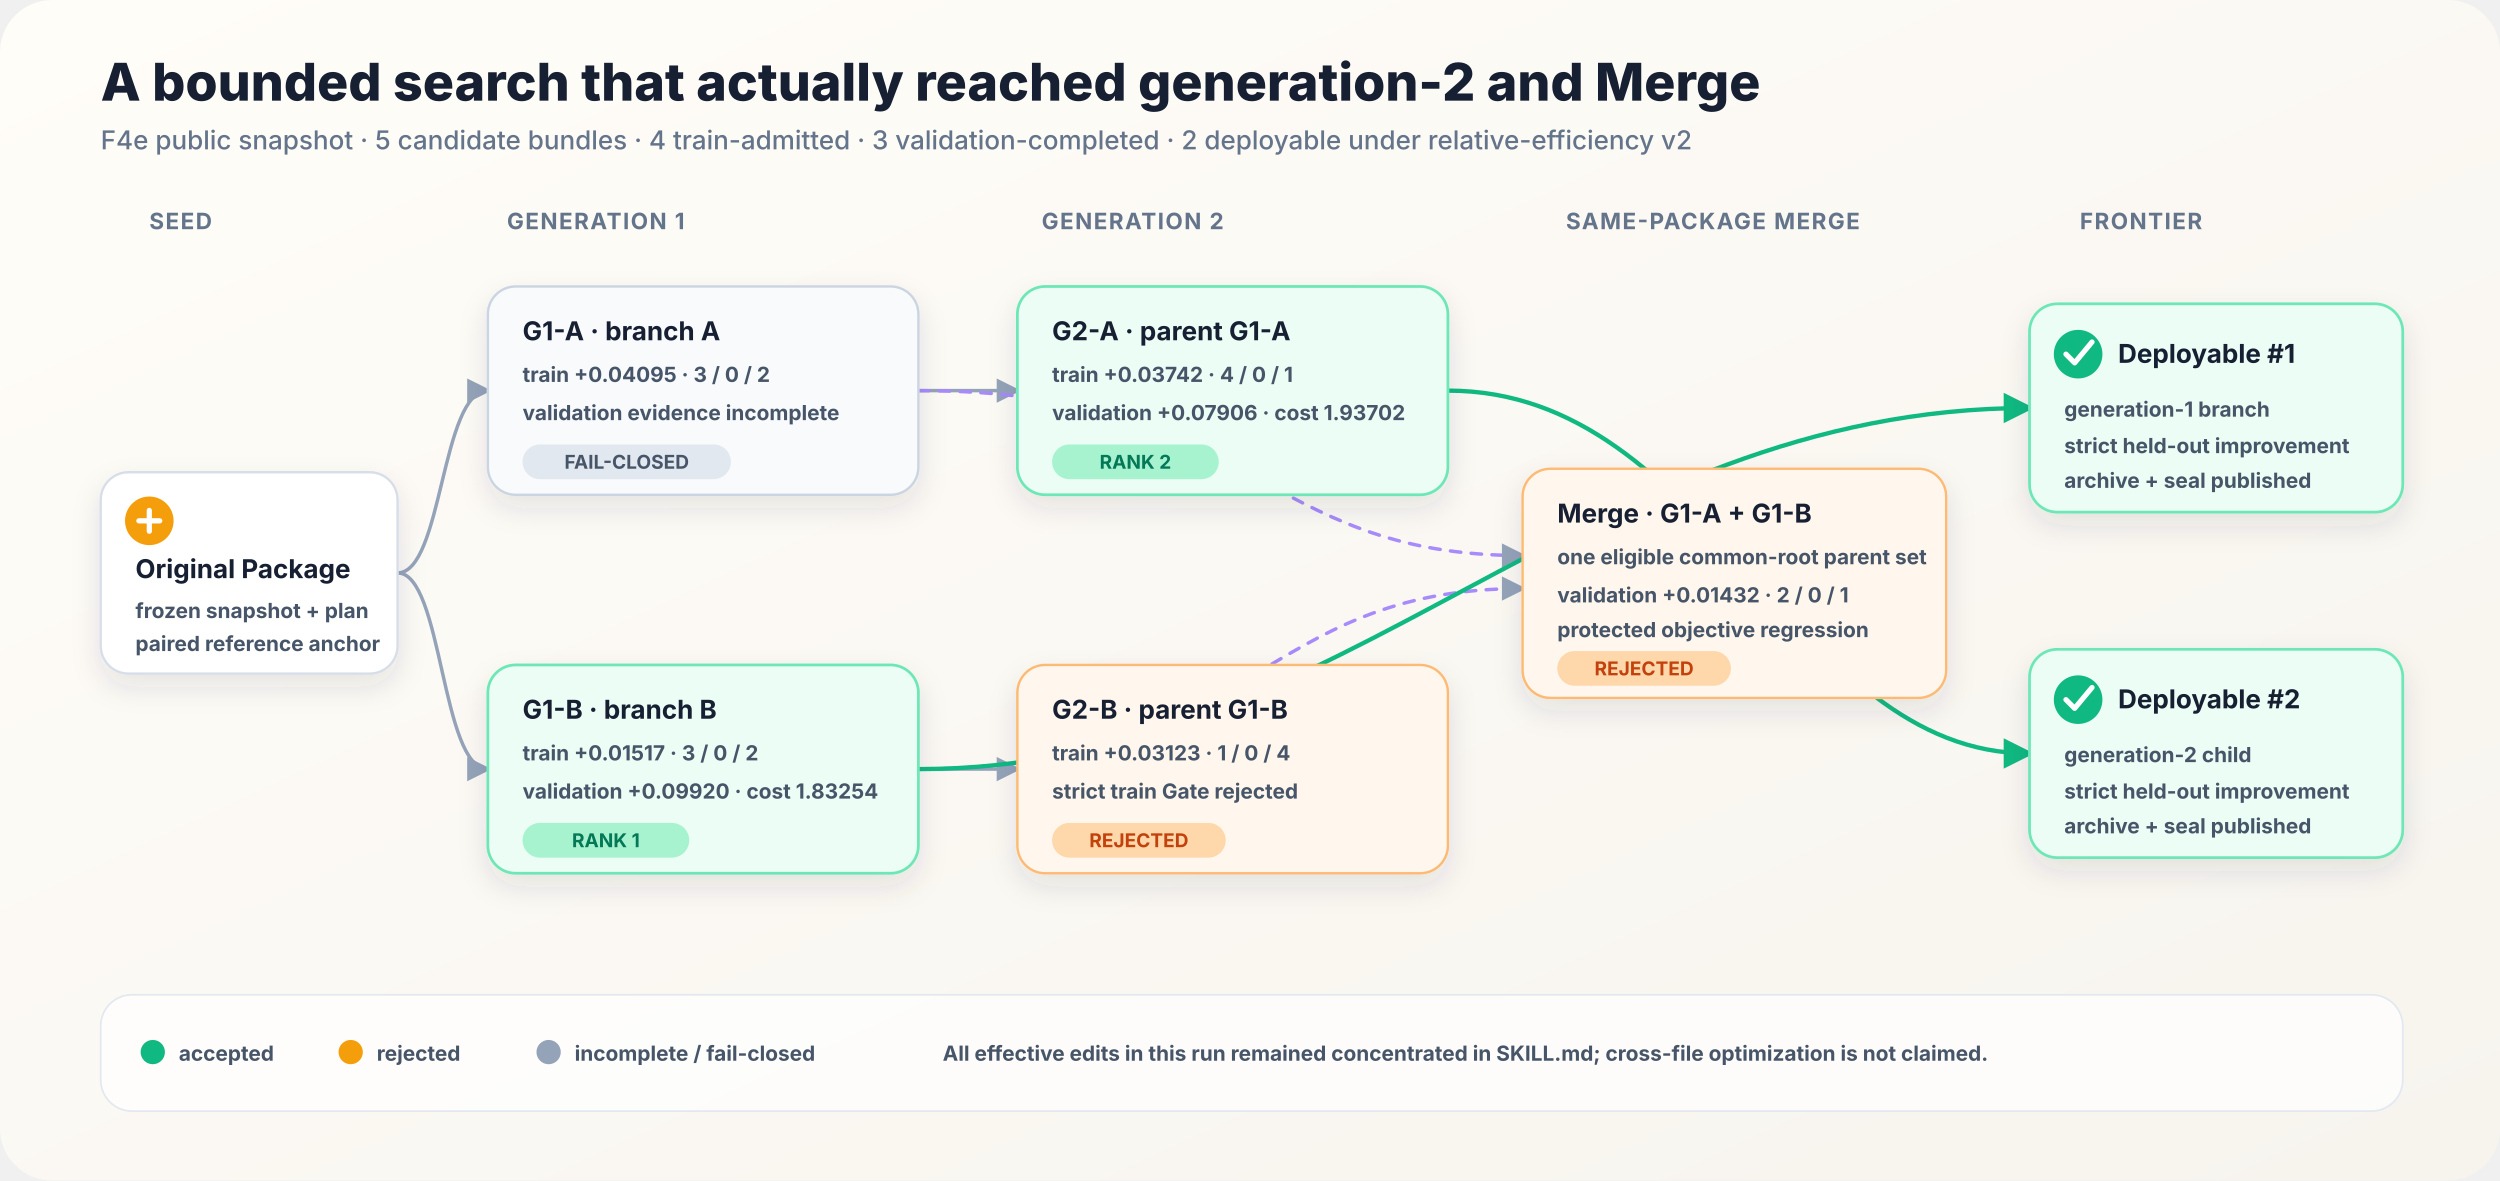
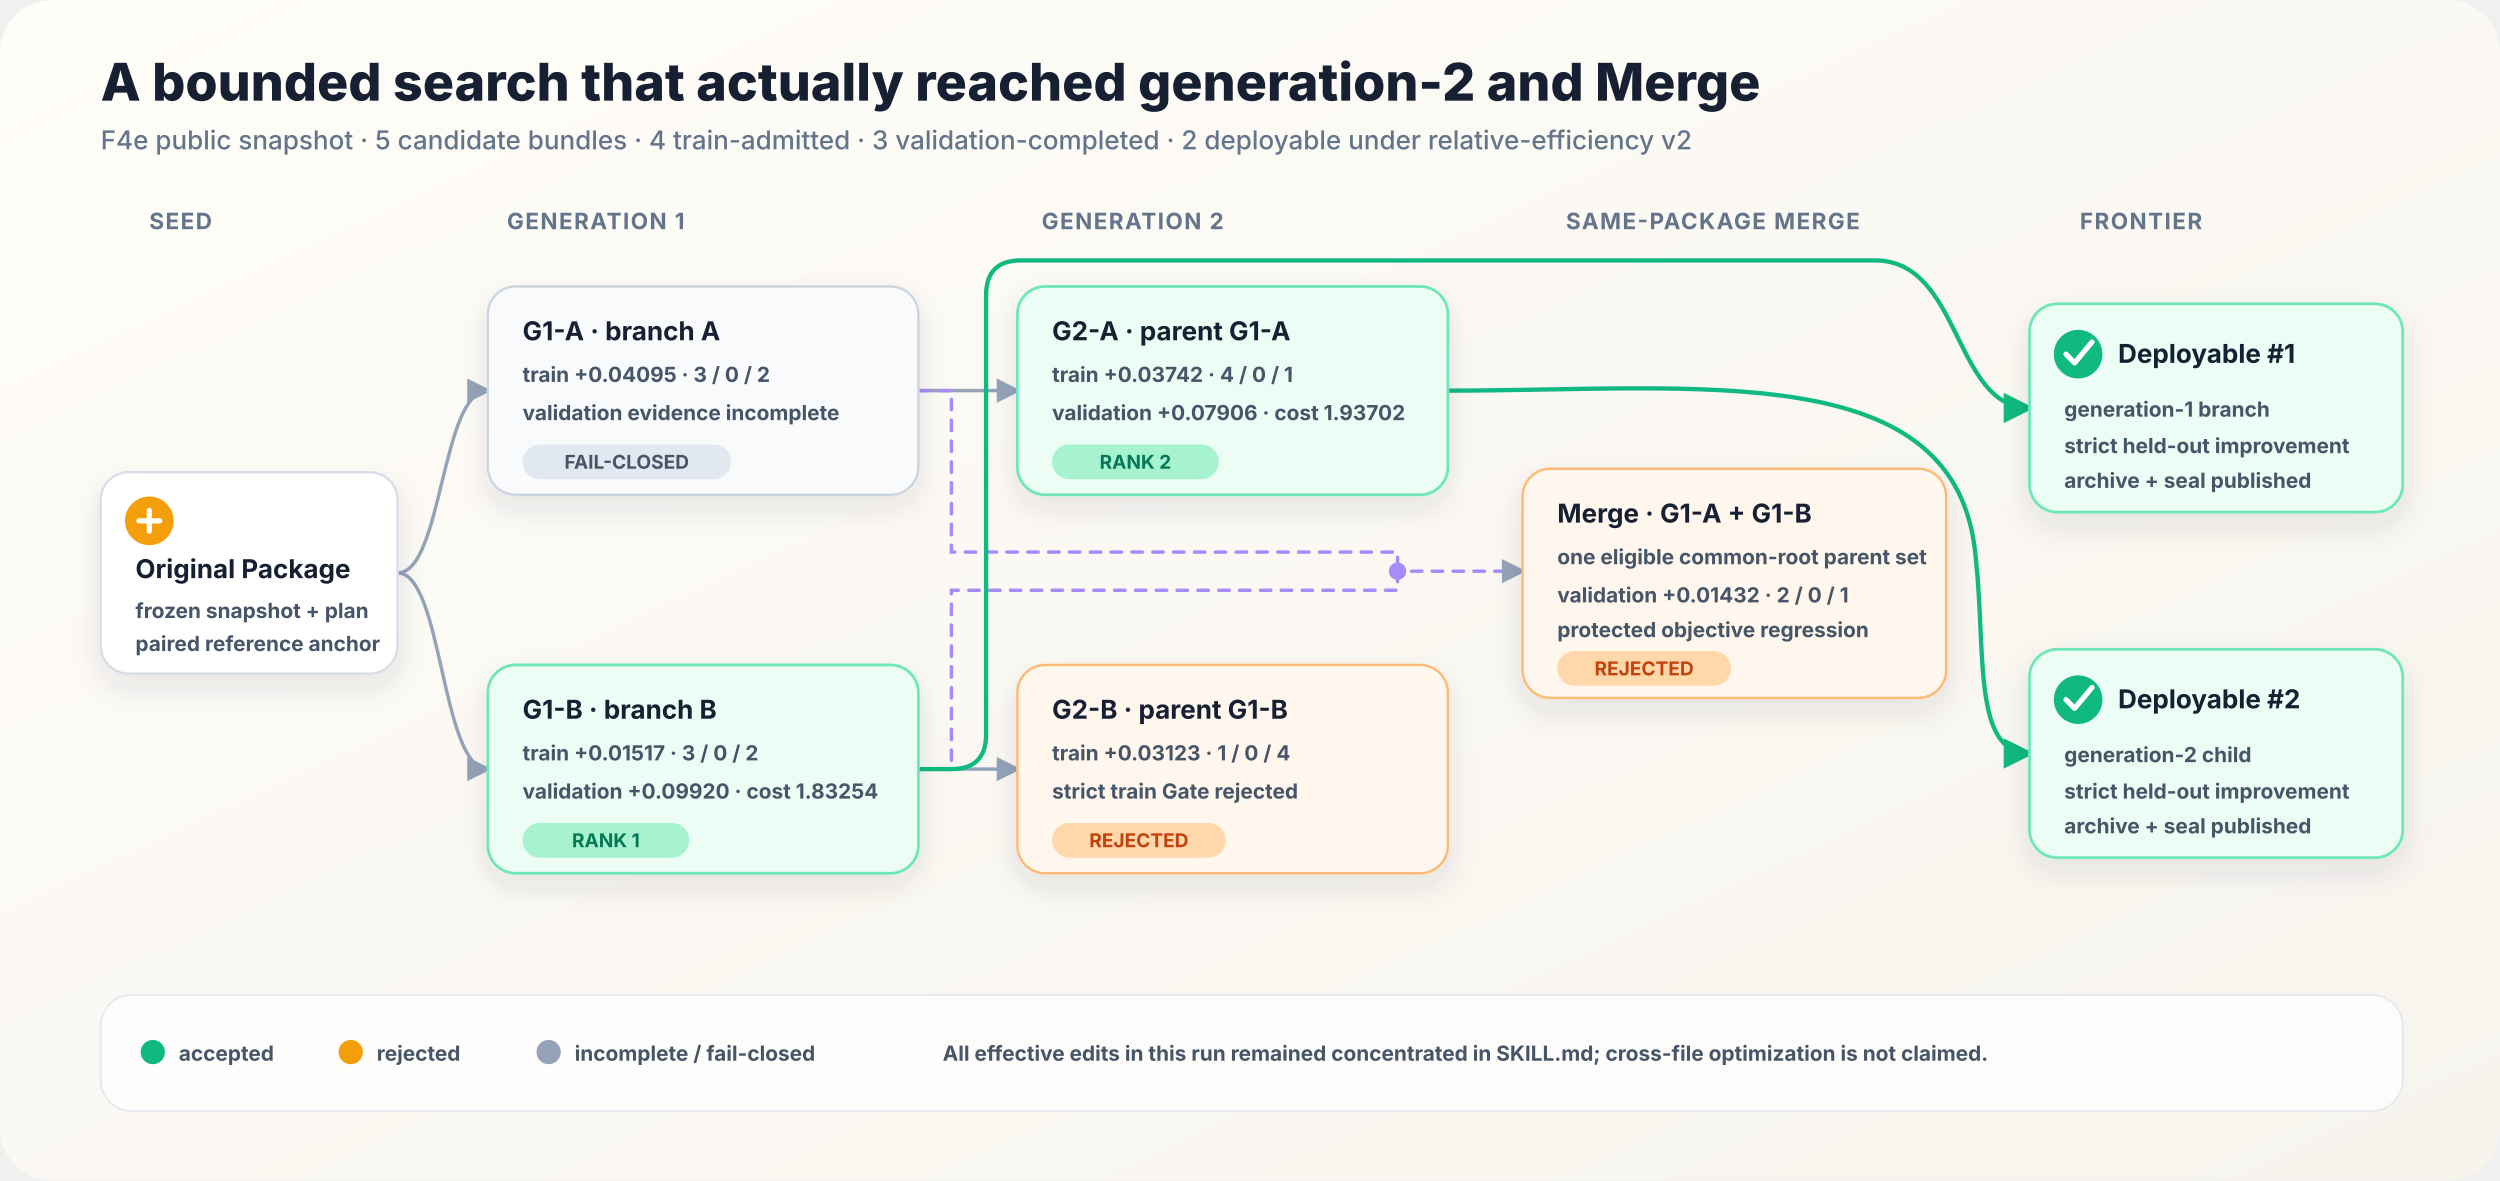
<svg xmlns="http://www.w3.org/2000/svg" width="1440" height="680" viewBox="0 0 1440 680" role="img" aria-labelledby="title desc">
  <defs>
    <linearGradient id="bg" x1="0" y1="0" x2="1" y2="1">
      <stop stop-color="#fffdf8" />
      <stop offset="1" stop-color="#f7f4ee" />
    </linearGradient>
    <filter id="shadow" x="-25%" y="-25%" width="150%" height="160%">
      <feDropShadow dx="0" dy="7" stdDeviation="8" flood-color="#334155" flood-opacity=".11" />
    </filter>
    <marker id="arrow" viewBox="0 0 10 10" refX="8.5" refY="5" markerWidth="7" markerHeight="7" orient="auto">
      <path d="M0 0l10 5-10 5z" fill="#94a3b8" />
    </marker>
    <marker id="arrow-green" viewBox="0 0 10 10" refX="8.5" refY="5" markerWidth="7" markerHeight="7" orient="auto">
      <path d="M0 0l10 5-10 5z" fill="#10b981" />
    </marker>
    <style>
      .title{font:800 30px ui-sans-serif,system-ui,-apple-system,BlinkMacSystemFont,"Segoe UI",sans-serif;fill:#172033}
      .sub{font:500 15px ui-sans-serif,system-ui,-apple-system,BlinkMacSystemFont,"Segoe UI",sans-serif;fill:#64748b}
      .col{font:750 13px ui-sans-serif,system-ui,-apple-system,BlinkMacSystemFont,"Segoe UI",sans-serif;letter-spacing:.8px;fill:#64748b}
      .name{font:750 15px ui-sans-serif,system-ui,-apple-system,BlinkMacSystemFont,"Segoe UI",sans-serif;fill:#172033}
      .metric{font:650 12px ui-sans-serif,system-ui,-apple-system,BlinkMacSystemFont,"Segoe UI",sans-serif;fill:#475569}
      .status{font:750 11px ui-sans-serif,system-ui,-apple-system,BlinkMacSystemFont,"Segoe UI",sans-serif}
      .card{fill:#fff;stroke:#d8dee9;stroke-width:1.4;rx:16;filter:url(#shadow)}
      .accepted{fill:#ecfdf5;stroke:#6ee7b7;stroke-width:1.6;rx:16;filter:url(#shadow)}
      .rejected{fill:#fff7ed;stroke:#fdba74;stroke-width:1.4;rx:16;filter:url(#shadow)}
      .incomplete{fill:#f8fafc;stroke:#cbd5e1;stroke-width:1.4;rx:16;filter:url(#shadow)}
      .edge{fill:none;stroke:#94a3b8;stroke-width:2;stroke-linecap:round;marker-end:url(#arrow)}
+       .merge-input{fill:none;stroke:#a78bfa;stroke-width:2;stroke-linecap:round;stroke-dasharray:6 6}
      .merge-edge{fill:none;stroke:#a78bfa;stroke-width:2;stroke-linecap:round;stroke-dasharray:6 6;marker-end:url(#arrow)}
      .frontier-edge{fill:none;stroke:#10b981;stroke-width:2.5;stroke-linecap:round;marker-end:url(#arrow-green)}
    </style>
  </defs>
  <rect width="1440" height="680" rx="30" fill="url(#bg)" />
  <text x="58" y="58" class="title">A bounded search that actually reached generation-2 and Merge</text>
  <text x="58" y="86" class="sub">F4e public snapshot · 5 candidate bundles · 4 train-admitted · 3 validation-completed · 2 deployable under relative-efficiency v2</text>
  <text x="86" y="132" class="col">SEED</text>
  <text x="292" y="132" class="col">GENERATION 1</text>
  <text x="600" y="132" class="col">GENERATION 2</text>
  <text x="902" y="132" class="col">SAME-PACKAGE MERGE</text>
  <text x="1198" y="132" class="col">FRONTIER</text>
  <path d="M229 330C255 330 254 225 281 225" class="edge" />
  <path d="M229 330C255 330 254 443 281 443" class="edge" />
  <path d="M529 225h57" class="edge" />
  <path d="M529 443h57" class="edge" />
-   <path d="M529 225C723 225 724 320 877 320" class="merge-edge" />
-   <path d="M529 443C723 443 724 339 877 339" class="merge-edge" />
-   <path d="M529 443C775 443 912 235 1169 235" class="frontier-edge" />
-   <path d="M834 225C986 225 1032 434 1169 434" class="frontier-edge" />
+   <path d="M529 225H548V318H805V329" class="merge-input" />
+   <path d="M529 443H548V340H805V329" class="merge-input" />
+   <circle cx="805" cy="329" r="5" fill="#a78bfa" />
+   <path d="M813 329H877" class="merge-edge" />
+   <path d="M529 443H548Q568 443 568 423V170Q568 150 588 150H1080C1130 150 1125 235 1169 235" class="frontier-edge" />
+   <path d="M834 225C980 225 1128 205 1138 321C1144 376 1136 434 1169 434" class="frontier-edge" />
  <g transform="translate(58 272)">
    <rect width="171" height="116" class="card" />
    <circle cx="28" cy="28" r="14" fill="#f59e0b" />
    <path d="M22 28h12M28 22v12" stroke="#fff" stroke-width="3" stroke-linecap="round" />
    <text x="20" y="61" class="name">Original Package</text>
    <text x="20" y="84" class="metric">frozen snapshot + plan</text>
    <text x="20" y="103" class="metric">paired reference anchor</text>
  </g>
  <g transform="translate(281 165)">
    <rect width="248" height="120" class="incomplete" />
    <text x="20" y="31" class="name">G1-A · branch A</text>
    <text x="20" y="55" class="metric">train +0.04095 · 3 / 0 / 2</text>
    <text x="20" y="77" class="metric">validation evidence incomplete</text>
    <rect x="20" y="91" width="120" height="20" rx="10" fill="#e2e8f0" />
    <text x="80" y="105" text-anchor="middle" class="status" fill="#475569">FAIL-CLOSED</text>
  </g>
  <g transform="translate(281 383)">
    <rect width="248" height="120" class="accepted" />
    <text x="20" y="31" class="name">G1-B · branch B</text>
    <text x="20" y="55" class="metric">train +0.01517 · 3 / 0 / 2</text>
    <text x="20" y="77" class="metric">validation +0.09920 · cost 1.83254</text>
    <rect x="20" y="91" width="96" height="20" rx="10" fill="#a7f3d0" />
    <text x="68" y="105" text-anchor="middle" class="status" fill="#047857">RANK 1</text>
  </g>
  <g transform="translate(586 165)">
    <rect width="248" height="120" class="accepted" />
    <text x="20" y="31" class="name">G2-A · parent G1-A</text>
    <text x="20" y="55" class="metric">train +0.03742 · 4 / 0 / 1</text>
    <text x="20" y="77" class="metric">validation +0.07906 · cost 1.93702</text>
    <rect x="20" y="91" width="96" height="20" rx="10" fill="#a7f3d0" />
    <text x="68" y="105" text-anchor="middle" class="status" fill="#047857">RANK 2</text>
  </g>
  <g transform="translate(586 383)">
    <rect width="248" height="120" class="rejected" />
    <text x="20" y="31" class="name">G2-B · parent G1-B</text>
    <text x="20" y="55" class="metric">train +0.03123 · 1 / 0 / 4</text>
    <text x="20" y="77" class="metric">strict train Gate rejected</text>
    <rect x="20" y="91" width="100" height="20" rx="10" fill="#fed7aa" />
    <text x="70" y="105" text-anchor="middle" class="status" fill="#c2410c">REJECTED</text>
  </g>
  <g transform="translate(877 270)">
    <rect width="244" height="132" class="rejected" />
    <text x="20" y="31" class="name">Merge · G1-A + G1-B</text>
    <text x="20" y="55" class="metric">one eligible common-root parent set</text>
    <text x="20" y="77" class="metric">validation +0.01432 · 2 / 0 / 1</text>
    <text x="20" y="97" class="metric">protected objective regression</text>
    <rect x="20" y="105" width="100" height="20" rx="10" fill="#fed7aa" />
    <text x="70" y="119" text-anchor="middle" class="status" fill="#c2410c">REJECTED</text>
  </g>
  <g transform="translate(1169 175)">
    <rect width="215" height="120" class="accepted" />
    <circle cx="28" cy="29" r="14" fill="#10b981" />
    <path d="M21 29l5 5 10-12" fill="none" stroke="#fff" stroke-width="3" stroke-linecap="round" stroke-linejoin="round" />
    <text x="51" y="34" class="name">Deployable #1</text>
    <text x="20" y="65" class="metric">generation-1 branch</text>
    <text x="20" y="86" class="metric">strict held-out improvement</text>
    <text x="20" y="106" class="metric">archive + seal published</text>
  </g>
  <g transform="translate(1169 374)">
    <rect width="215" height="120" class="accepted" />
    <circle cx="28" cy="29" r="14" fill="#10b981" />
    <path d="M21 29l5 5 10-12" fill="none" stroke="#fff" stroke-width="3" stroke-linecap="round" stroke-linejoin="round" />
    <text x="51" y="34" class="name">Deployable #2</text>
    <text x="20" y="65" class="metric">generation-2 child</text>
    <text x="20" y="86" class="metric">strict held-out improvement</text>
    <text x="20" y="106" class="metric">archive + seal published</text>
  </g>
  <rect x="58" y="573" width="1326" height="67" rx="18" fill="#ffffffa8" stroke="#e2e8f0" />
  <circle cx="88" cy="606" r="7" fill="#10b981" />
  <text x="103" y="611" class="metric">accepted</text>
  <circle cx="202" cy="606" r="7" fill="#f59e0b" />
  <text x="217" y="611" class="metric">rejected</text>
  <circle cx="316" cy="606" r="7" fill="#94a3b8" />
  <text x="331" y="611" class="metric">incomplete / fail-closed</text>
  <text x="543" y="611" class="metric">All effective edits in this run remained concentrated in SKILL.md; cross-file optimization is not claimed.</text>
</svg>
